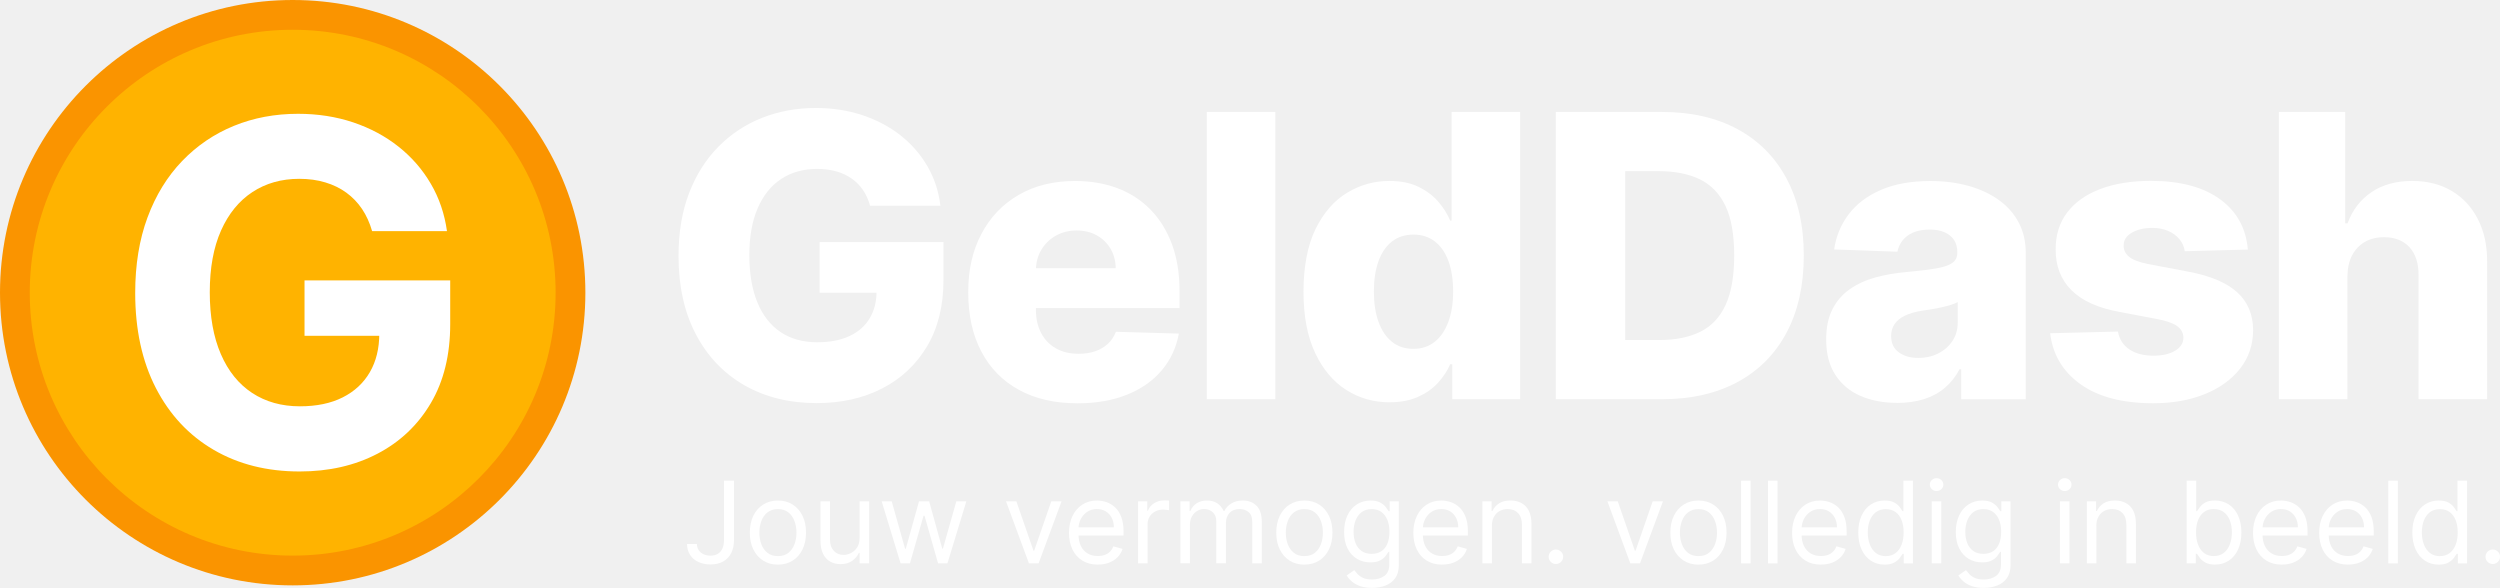
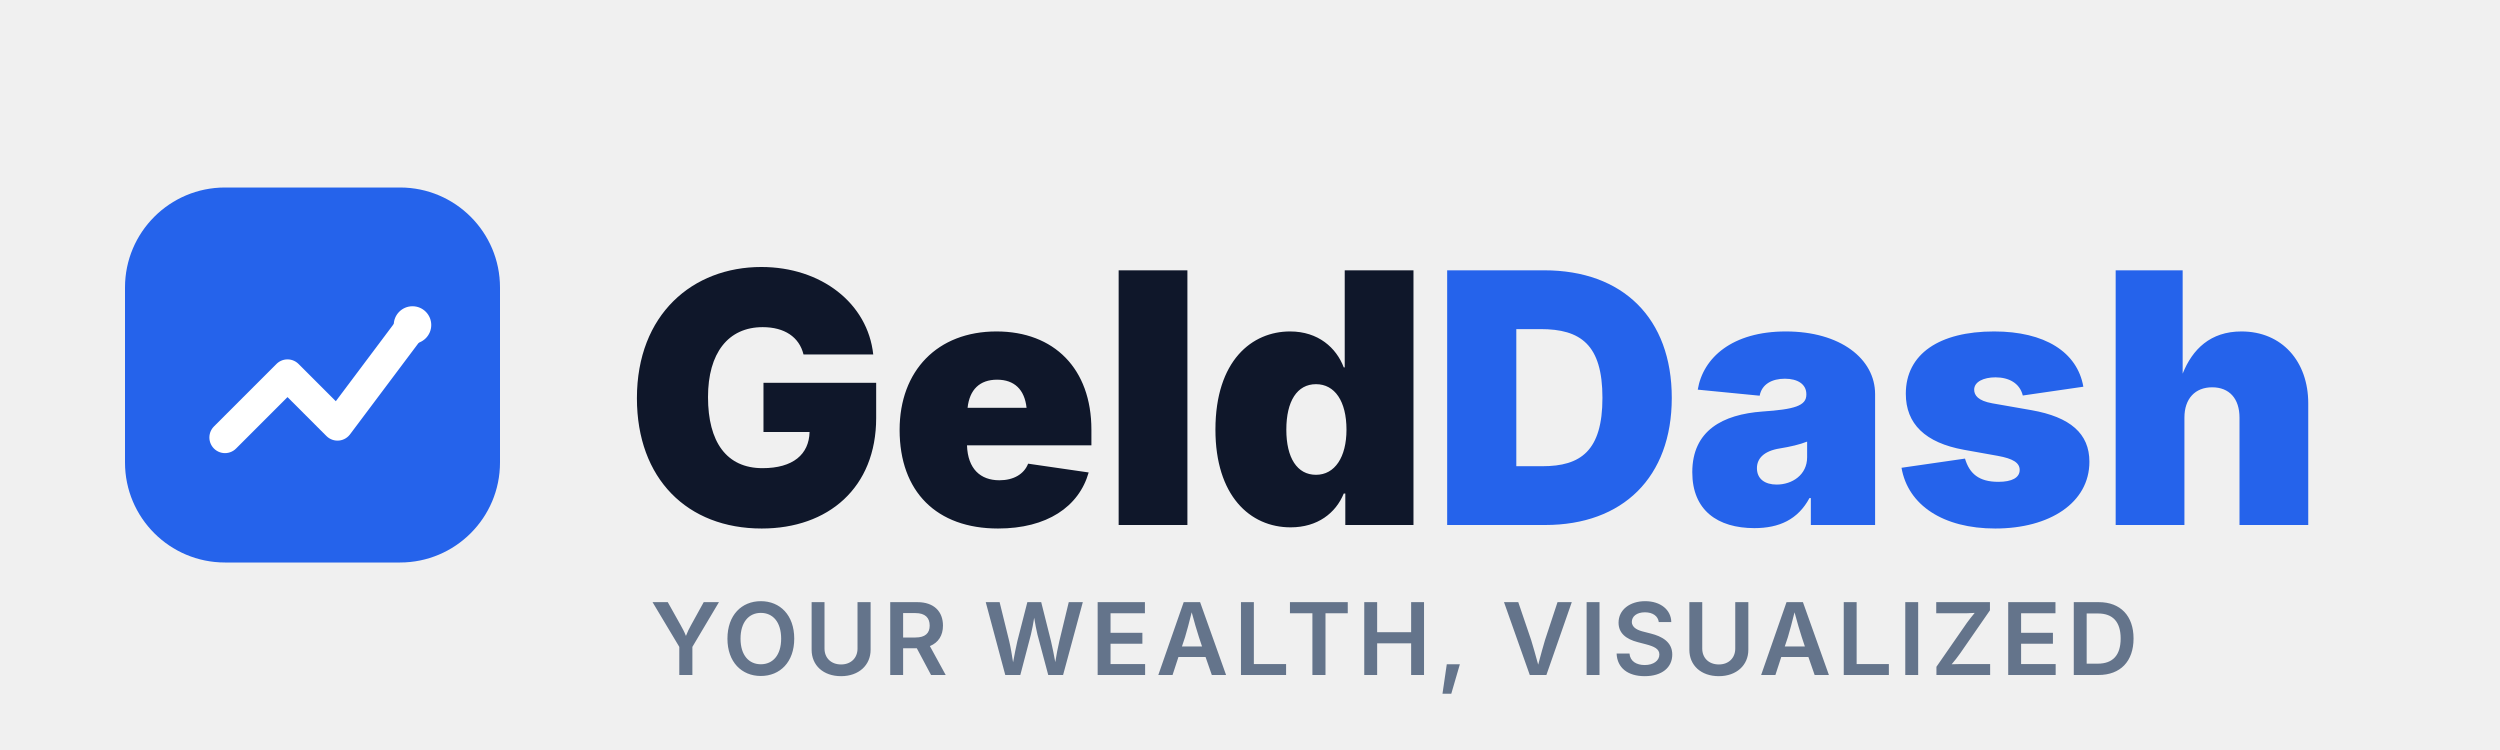
- <svg xmlns="http://www.w3.org/2000/svg" id="Laag_1" version="1.1" viewBox="0 0 718.17 168.88">
-   <defs>
-     <style>
-       .st0 {
-         fill: #fa9400;
-       }
- 
-       .st1 {
-         fill: #ffb300;
-       }
- 
-       .st2 {
-         fill: #fff;
-       }
-     </style>
-   </defs>
-   <circle class="st0" cx="84.08" cy="84.08" r="84.08" />
-   <circle class="st1" cx="84.08" cy="84.08" r="75.53" />
-   <path class="st2" d="M106.89,66.37c-.69-2.38-1.65-4.49-2.88-6.33-1.24-1.84-2.74-3.4-4.51-4.69-1.78-1.29-3.79-2.28-6.05-2.95-2.26-.69-4.76-1.03-7.5-1.03-5.11,0-9.6,1.28-13.45,3.81s-6.86,6.23-9.01,11.06c-2.15,4.84-3.23,10.74-3.23,17.7s1.06,12.89,3.18,17.78c2.11,4.89,5.11,8.6,8.99,11.16,3.88,2.55,8.45,3.84,13.73,3.84,4.79,0,8.88-.85,12.28-2.56,3.4-1.71,6-4.13,7.81-7.25,1.81-3.13,2.71-6.83,2.71-11.09l4.3.64h-25.78v-15.91h41.85v12.6c0,8.79-1.85,16.34-5.56,22.64-3.71,6.3-8.83,11.15-15.34,14.55-6.51,3.4-13.96,5.1-22.36,5.1-9.38,0-17.61-2.08-24.71-6.23-7.1-4.15-12.63-10.06-16.58-17.73-3.95-7.66-5.94-16.78-5.94-27.33,0-8.1,1.18-15.34,3.54-21.7,2.36-6.36,5.68-11.76,9.94-16.19,4.26-4.43,9.23-7.8,14.89-10.11,5.66-2.31,11.8-3.46,18.41-3.46,5.66,0,10.94.83,15.83,2.46,4.89,1.65,9.23,3.96,13.01,6.96,3.79,3,6.89,6.55,9.3,10.68,2.41,4.11,3.95,8.65,4.64,13.6h-21.49v-.04h-.01Z" />
-   <g>
-     <path class="st2" d="M249.95,59.12c-.46-1.69-1.13-3.19-2.01-4.49s-1.97-2.41-3.26-3.32-2.77-1.61-4.43-2.08c-1.67-.47-3.49-.71-5.48-.71-4,0-7.46.97-10.38,2.9-2.92,1.93-5.16,4.75-6.75,8.44-1.59,3.69-2.38,8.17-2.38,13.44s.77,9.81,2.3,13.54,3.75,6.58,6.65,8.54c2.9,1.96,6.42,2.94,10.56,2.94,3.65,0,6.75-.6,9.29-1.79,2.54-1.2,4.47-2.89,5.78-5.1,1.32-2.2,1.97-4.79,1.97-7.78l3.71.44h-20.07v-14.55h35.58v10.92c0,7.39-1.57,13.71-4.69,18.98-3.13,5.27-7.43,9.31-12.89,12.13-5.47,2.82-11.75,4.23-18.84,4.23-7.87,0-14.79-1.71-20.75-5.12-5.96-3.41-10.61-8.28-13.94-14.61s-5-13.84-5-22.54c0-6.77,1.01-12.78,3.02-18.03,2.01-5.25,4.83-9.7,8.44-13.36,3.61-3.65,7.8-6.42,12.57-8.3,4.77-1.88,9.91-2.82,15.41-2.82,4.78,0,9.23.69,13.36,2.06,4.12,1.37,7.78,3.3,10.96,5.8s5.77,5.47,7.76,8.91c1.99,3.44,3.22,7.21,3.71,11.32h-20.19Z" />
-     <path class="st2" d="M309.45,115.85c-6.47,0-12.05-1.28-16.74-3.85-4.69-2.56-8.29-6.23-10.8-11-2.51-4.77-3.77-10.44-3.77-17.02s1.26-11.99,3.79-16.78c2.52-4.79,6.08-8.53,10.68-11.2,4.59-2.67,10.01-4.01,16.24-4.01,4.41,0,8.43.69,12.09,2.05,3.65,1.37,6.81,3.4,9.47,6.08,2.66,2.69,4.73,6,6.21,9.93,1.48,3.94,2.22,8.44,2.22,13.52v4.92h-53.79v-11.44h35.46c-.03-2.09-.52-3.96-1.49-5.6-.97-1.64-2.29-2.92-3.97-3.85s-3.61-1.39-5.78-1.39-4.18.49-5.92,1.47c-1.75.98-3.13,2.31-4.15,3.99s-1.56,3.58-1.61,5.7v11.65c0,2.53.5,4.73,1.49,6.63s2.4,3.37,4.23,4.41c1.83,1.05,4,1.57,6.53,1.57,1.75,0,3.33-.24,4.75-.72s2.65-1.2,3.67-2.14c1.02-.94,1.79-2.1,2.3-3.46l18.09.52c-.75,4.06-2.4,7.58-4.94,10.58-2.54,3-5.86,5.32-9.97,6.97s-8.86,2.48-14.26,2.48Z" />
-     <path class="st2" d="M366.37,32.16v82.52h-19.7V32.16h19.7Z" />
-     <path class="st2" d="M399.19,115.57c-4.57,0-8.72-1.18-12.45-3.55-3.73-2.36-6.72-5.91-8.95-10.64-2.23-4.73-3.34-10.6-3.34-17.61s1.15-13.27,3.46-17.97c2.31-4.7,5.34-8.18,9.09-10.44,3.75-2.26,7.78-3.38,12.11-3.38,3.25,0,6.03.56,8.34,1.67,2.31,1.12,4.22,2.55,5.72,4.29s2.65,3.56,3.42,5.44h.4v-31.23h19.7v82.52h-19.5v-10.03h-.6c-.83,1.91-2.01,3.69-3.54,5.36-1.53,1.67-3.45,3.01-5.74,4.03s-5,1.53-8.12,1.53ZM406.04,100.21c2.39,0,4.43-.68,6.12-2.03s3-3.27,3.91-5.74c.91-2.47,1.37-5.37,1.37-8.7s-.45-6.3-1.35-8.74c-.9-2.44-2.2-4.32-3.91-5.64s-3.75-1.97-6.14-1.97-4.51.67-6.21,2.01c-1.69,1.34-2.98,3.24-3.85,5.68-.87,2.44-1.31,5.33-1.31,8.66s.44,6.23,1.33,8.7c.89,2.47,2.17,4.39,3.85,5.74,1.68,1.36,3.74,2.03,6.18,2.03Z" />
-     <path class="st2" d="M477.43,114.68h-30.5V32.16h30.46c8.41,0,15.65,1.65,21.74,4.94,6.08,3.29,10.78,8.02,14.08,14.18,3.3,6.17,4.96,13.53,4.96,22.1s-1.65,15.98-4.94,22.16c-3.29,6.18-7.99,10.91-14.08,14.2-6.1,3.29-13.34,4.94-21.72,4.94ZM466.87,97.68h9.79c4.62,0,8.54-.79,11.75-2.36,3.21-1.57,5.64-4.14,7.29-7.7,1.65-3.56,2.48-8.31,2.48-14.24s-.83-10.67-2.5-14.2c-1.67-3.53-4.12-6.08-7.35-7.66-3.24-1.57-7.22-2.36-11.95-2.36h-9.51v48.51Z" />
-     <path class="st2" d="M544.95,115.73c-3.95,0-7.45-.67-10.5-2-3.05-1.33-5.45-3.34-7.21-6.04-1.76-2.7-2.64-6.09-2.64-10.17,0-3.44.6-6.34,1.81-8.7,1.21-2.36,2.87-4.29,5-5.76,2.12-1.48,4.57-2.6,7.33-3.36s5.72-1.28,8.87-1.55c3.52-.32,6.35-.66,8.5-1.03,2.15-.36,3.71-.89,4.69-1.57.98-.68,1.47-1.66,1.47-2.92v-.2c0-2.07-.71-3.67-2.14-4.79-1.42-1.13-3.34-1.69-5.76-1.69-2.61,0-4.7.56-6.29,1.69-1.59,1.13-2.59,2.69-3.02,4.67l-18.17-.65c.54-3.76,1.93-7.12,4.17-10.09,2.24-2.97,5.33-5.31,9.27-7.01,3.93-1.71,8.67-2.56,14.2-2.56,3.95,0,7.59.46,10.92,1.39s6.23,2.27,8.7,4.03c2.47,1.76,4.38,3.92,5.74,6.47,1.36,2.55,2.04,5.47,2.04,8.74v42.07h-18.54v-8.62h-.48c-1.1,2.1-2.51,3.87-4.21,5.32-1.71,1.45-3.71,2.54-6,3.26-2.3.72-4.88,1.09-7.76,1.09ZM551.03,102.83c2.12,0,4.04-.43,5.74-1.29,1.71-.86,3.07-2.05,4.09-3.57,1.02-1.52,1.53-3.28,1.53-5.3v-5.88c-.56.3-1.24.56-2.03.81-.79.24-1.66.47-2.6.68-.94.22-1.91.4-2.9.56-.99.16-1.95.31-2.86.44-1.85.3-3.43.75-4.73,1.37-1.3.62-2.3,1.42-2.98,2.4-.69.98-1.03,2.14-1.03,3.49,0,2.04.73,3.6,2.2,4.67s3.32,1.61,5.58,1.61Z" />
-     <path class="st2" d="M645.71,71.69l-18.09.48c-.19-1.29-.7-2.44-1.53-3.45-.83-1.01-1.91-1.8-3.24-2.38-1.33-.58-2.87-.87-4.61-.87-2.28,0-4.22.46-5.82,1.37-1.6.91-2.38,2.15-2.36,3.71-.03,1.21.46,2.26,1.47,3.14,1.01.89,2.81,1.6,5.42,2.14l11.93,2.26c6.18,1.18,10.78,3.14,13.8,5.88,3.02,2.74,4.55,6.37,4.57,10.88-.03,4.24-1.28,7.94-3.77,11.08-2.48,3.14-5.88,5.58-10.17,7.31s-9.21,2.6-14.75,2.6c-8.84,0-15.8-1.82-20.89-5.46-5.09-3.64-8-8.52-8.72-14.65l19.46-.48c.43,2.26,1.54,3.98,3.34,5.16s4.1,1.77,6.89,1.77c2.52,0,4.58-.47,6.17-1.41s2.39-2.19,2.42-3.75c-.03-1.4-.65-2.52-1.85-3.37-1.21-.85-3.1-1.51-5.68-1.99l-10.8-2.05c-6.21-1.13-10.83-3.22-13.86-6.27-3.04-3.05-4.54-6.94-4.51-11.67-.03-4.14,1.07-7.68,3.3-10.62s5.4-5.19,9.51-6.75c4.11-1.56,8.96-2.34,14.55-2.34,8.38,0,14.99,1.75,19.82,5.26,4.84,3.5,7.51,8.32,8.02,14.45Z" />
-     <path class="st2" d="M674.34,79.38v35.3h-19.7V32.16h19.06v31.99h.68c1.4-3.81,3.69-6.8,6.87-8.95,3.18-2.15,7.08-3.22,11.71-3.22,4.35,0,8.14.96,11.36,2.88,3.22,1.92,5.73,4.63,7.51,8.12,1.79,3.49,2.67,7.58,2.64,12.25v39.45h-19.7v-35.58c.03-3.44-.83-6.12-2.58-8.06-1.75-1.93-4.21-2.9-7.37-2.9-2.07,0-3.89.45-5.46,1.35-1.57.9-2.79,2.18-3.67,3.85-.87,1.67-1.32,3.68-1.35,6.04Z" />
-   </g>
-   <g>
-     <path class="st2" d="M207.98,138.09h2.88v16.97c0,1.52-.28,2.8-.83,3.86s-1.34,1.86-2.35,2.41c-1.01.55-2.21.82-3.58.82-1.3,0-2.45-.24-3.47-.71s-1.81-1.15-2.39-2.03c-.58-.88-.87-1.93-.87-3.14h2.83c0,.67.17,1.26.5,1.76.34.5.8.89,1.38,1.17.59.28,1.26.42,2.01.42.83,0,1.53-.17,2.11-.52.58-.35,1.02-.86,1.33-1.54.3-.68.46-1.5.46-2.49v-16.97Z" />
-     <path class="st2" d="M223.47,162.2c-1.61,0-3.02-.38-4.23-1.15-1.21-.77-2.15-1.84-2.83-3.21-.68-1.38-1.01-2.98-1.01-4.82s.34-3.47,1.01-4.86c.68-1.38,1.62-2.46,2.83-3.22,1.21-.76,2.62-1.15,4.23-1.15s3.02.38,4.23,1.15c1.21.77,2.15,1.84,2.83,3.22.68,1.38,1.01,3,1.01,4.86s-.34,3.45-1.01,4.82c-.68,1.38-1.62,2.45-2.83,3.21-1.21.76-2.62,1.15-4.23,1.15ZM223.47,159.75c1.22,0,2.23-.31,3.01-.94s1.37-1.45,1.75-2.47c.38-1.02.57-2.12.57-3.32s-.19-2.3-.57-3.33c-.38-1.03-.96-1.86-1.75-2.49s-1.79-.95-3.01-.95-2.23.32-3.01.95c-.79.63-1.37,1.46-1.75,2.49-.38,1.03-.57,2.14-.57,3.33s.19,2.3.57,3.32c.38,1.02.96,1.84,1.75,2.47.79.63,1.79.94,3.01.94Z" />
-     <path class="st2" d="M246.93,154.55v-10.53h2.74v17.81h-2.74v-3.01h-.19c-.42.9-1.07,1.67-1.95,2.3-.88.63-1.99.94-3.34.94-1.11,0-2.1-.25-2.97-.74-.87-.49-1.55-1.23-2.04-2.23-.49-.99-.74-2.25-.74-3.76v-11.32h2.74v11.13c0,1.3.37,2.33,1.1,3.11.73.77,1.66,1.16,2.8,1.16.68,0,1.37-.17,2.08-.52s1.3-.88,1.79-1.6c.48-.72.72-1.63.72-2.75Z" />
-     <path class="st2" d="M258.71,161.83l-5.43-17.81h2.88l3.85,13.64h.19l3.8-13.64h2.92l3.76,13.59h.19l3.85-13.59h2.88l-5.43,17.81h-2.69l-3.9-13.68h-.28l-3.9,13.68h-2.69Z" />
-     <path class="st2" d="M304.95,144.02l-6.59,17.81h-2.78l-6.58-17.81h2.97l4.92,14.19h.19l4.92-14.19h2.97Z" />
-     <path class="st2" d="M315.39,162.2c-1.72,0-3.19-.38-4.44-1.14-1.24-.76-2.2-1.83-2.86-3.2-.67-1.37-1-2.97-1-4.79s.33-3.43,1-4.83c.67-1.39,1.6-2.48,2.81-3.27,1.2-.78,2.61-1.18,4.21-1.18.93,0,1.84.15,2.75.46.91.31,1.73.81,2.47,1.5.74.69,1.33,1.61,1.77,2.74.44,1.14.66,2.54.66,4.2v1.16h-13.73v-2.37h10.95c0-1-.2-1.9-.6-2.69-.4-.79-.96-1.41-1.69-1.87s-1.59-.68-2.58-.68c-1.09,0-2.03.27-2.82.81-.79.54-1.4,1.24-1.83,2.09-.43.86-.64,1.78-.64,2.76v1.58c0,1.34.23,2.48.7,3.41s1.12,1.64,1.95,2.12c.83.48,1.81.72,2.91.72.72,0,1.37-.1,1.95-.31.58-.2,1.09-.51,1.51-.93.43-.41.75-.93.99-1.55l2.64.74c-.28.9-.75,1.68-1.4,2.36-.66.68-1.47,1.2-2.43,1.58-.97.38-2.05.56-3.26.56Z" />
-     <path class="st2" d="M326.93,161.83v-17.81h2.64v2.69h.19c.33-.88.91-1.6,1.76-2.14s1.81-.82,2.88-.82c.2,0,.45,0,.75.01.3,0,.53.02.68.04v2.78c-.09-.02-.3-.06-.63-.11-.33-.05-.67-.08-1.04-.08-.87,0-1.64.18-2.31.54-.68.36-1.21.85-1.6,1.48-.39.63-.59,1.35-.59,2.15v11.27h-2.74Z" />
-     <path class="st2" d="M339.09,161.83v-17.81h2.64v2.78h.23c.37-.95.97-1.69,1.8-2.22.83-.53,1.82-.79,2.98-.79s2.15.26,2.94.79c.79.53,1.4,1.27,1.84,2.22h.19c.46-.92,1.14-1.65,2.05-2.2.91-.54,2-.82,3.28-.82,1.59,0,2.9.5,3.91,1.49,1.01.99,1.52,2.54,1.52,4.63v11.92h-2.74v-11.92c0-1.31-.36-2.25-1.08-2.82s-1.57-.85-2.54-.85c-1.25,0-2.22.38-2.91,1.13-.69.75-1.03,1.71-1.03,2.86v11.59h-2.78v-12.2c0-1.01-.33-1.83-.99-2.45s-1.5-.93-2.54-.93c-.71,0-1.37.19-1.99.57s-1.11.9-1.48,1.57c-.38.67-.56,1.44-.56,2.31v11.13h-2.74Z" />
-     <path class="st2" d="M374.7,162.2c-1.61,0-3.02-.38-4.23-1.15-1.21-.77-2.15-1.84-2.83-3.21-.68-1.38-1.01-2.98-1.01-4.82s.34-3.47,1.01-4.86c.68-1.38,1.62-2.46,2.83-3.22,1.21-.76,2.62-1.15,4.23-1.15s3.02.38,4.23,1.15c1.21.77,2.15,1.84,2.83,3.22.68,1.38,1.01,3,1.01,4.86s-.34,3.45-1.01,4.82c-.68,1.38-1.62,2.45-2.83,3.21-1.21.76-2.62,1.15-4.23,1.15ZM374.7,159.75c1.22,0,2.23-.31,3.01-.94s1.37-1.45,1.75-2.47c.38-1.02.57-2.12.57-3.32s-.19-2.3-.57-3.33c-.38-1.03-.96-1.86-1.75-2.49s-1.79-.95-3.01-.95-2.23.32-3.01.95c-.79.63-1.37,1.46-1.75,2.49-.38,1.03-.57,2.14-.57,3.33s.19,2.3.57,3.32c.38,1.02.96,1.84,1.75,2.47.79.63,1.79.94,3.01.94Z" />
-     <path class="st2" d="M394.14,168.88c-1.32,0-2.46-.17-3.41-.5s-1.74-.78-2.37-1.32-1.13-1.13-1.5-1.75l2.18-1.53c.25.32.56.7.94,1.12.38.42.9.79,1.56,1.1.66.31,1.53.47,2.6.47,1.44,0,2.62-.35,3.56-1.04.93-.7,1.4-1.79,1.4-3.27v-3.62h-.23c-.2.33-.49.72-.85,1.2s-.89.9-1.58,1.26c-.68.37-1.61.55-2.76.55-1.44,0-2.73-.34-3.87-1.02-1.14-.68-2.04-1.67-2.7-2.97s-.99-2.88-.99-4.73.32-3.42.96-4.77,1.53-2.41,2.68-3.15c1.14-.75,2.47-1.12,3.96-1.12,1.16,0,2.08.19,2.77.57.68.38,1.21.82,1.58,1.3.37.48.65.88.85,1.19h.28v-2.83h2.64v18.32c0,1.53-.35,2.78-1.04,3.74-.69.96-1.62,1.67-2.78,2.12s-2.46.68-3.88.68ZM394.04,159.1c1.1,0,2.02-.25,2.78-.75.76-.5,1.33-1.22,1.73-2.17.39-.94.59-2.07.59-3.39s-.19-2.42-.58-3.4c-.39-.98-.96-1.75-1.72-2.31-.76-.56-1.69-.83-2.81-.83s-2.12.29-2.89.88c-.77.59-1.34,1.38-1.73,2.37-.38.99-.57,2.09-.57,3.29s.19,2.33.58,3.28c.39.95.97,1.69,1.74,2.23s1.73.81,2.87.81Z" />
-     <path class="st2" d="M414.31,162.2c-1.72,0-3.19-.38-4.44-1.14-1.24-.76-2.2-1.83-2.86-3.2-.67-1.37-1-2.97-1-4.79s.33-3.43,1-4.83c.67-1.39,1.6-2.48,2.81-3.27,1.2-.78,2.61-1.18,4.21-1.18.93,0,1.84.15,2.75.46.91.31,1.73.81,2.47,1.5.74.69,1.33,1.61,1.77,2.74.44,1.14.66,2.54.66,4.2v1.16h-13.73v-2.37h10.95c0-1-.2-1.9-.6-2.69-.4-.79-.96-1.41-1.69-1.87s-1.59-.68-2.58-.68c-1.09,0-2.03.27-2.82.81-.79.54-1.4,1.24-1.83,2.09-.43.86-.64,1.78-.64,2.76v1.58c0,1.34.23,2.48.7,3.41s1.12,1.64,1.95,2.12c.83.48,1.81.72,2.91.72.72,0,1.37-.1,1.95-.31.58-.2,1.09-.51,1.51-.93.43-.41.75-.93.99-1.55l2.64.74c-.28.9-.75,1.68-1.4,2.36-.66.68-1.47,1.2-2.43,1.58-.97.38-2.05.56-3.26.56Z" />
-     <path class="st2" d="M428.59,151.12v10.71h-2.74v-17.81h2.64v2.78h.23c.42-.9,1.05-1.63,1.9-2.19s1.95-.83,3.29-.83c1.21,0,2.26.25,3.17.74s1.61,1.23,2.11,2.23c.5.99.75,2.25.75,3.76v11.32h-2.74v-11.13c0-1.4-.36-2.49-1.09-3.28-.73-.78-1.72-1.18-2.99-1.18-.87,0-1.65.19-2.34.57-.68.38-1.22.93-1.62,1.66s-.59,1.61-.59,2.64Z" />
-     <path class="st2" d="M446.96,162.02c-.57,0-1.06-.21-1.47-.61s-.61-.9-.61-1.47.2-1.06.61-1.47.9-.61,1.47-.61,1.06.21,1.47.61.62.9.62,1.47c0,.38-.09.73-.28,1.04-.19.32-.44.57-.75.76-.31.19-.66.28-1.05.28Z" />
-     <path class="st2" d="M477.71,144.02l-6.59,17.81h-2.78l-6.58-17.81h2.97l4.92,14.19h.19l4.92-14.19h2.97Z" />
-     <path class="st2" d="M487.91,162.2c-1.61,0-3.02-.38-4.23-1.15-1.21-.77-2.15-1.84-2.83-3.21-.68-1.38-1.01-2.98-1.01-4.82s.34-3.47,1.01-4.86c.68-1.38,1.62-2.46,2.83-3.22,1.21-.76,2.62-1.15,4.23-1.15s3.02.38,4.23,1.15c1.21.77,2.15,1.84,2.83,3.22.68,1.38,1.01,3,1.01,4.86s-.34,3.45-1.01,4.82c-.68,1.38-1.62,2.45-2.83,3.21-1.21.76-2.62,1.15-4.23,1.15ZM487.91,159.75c1.22,0,2.23-.31,3.01-.94s1.37-1.45,1.75-2.47c.38-1.02.57-2.12.57-3.32s-.19-2.3-.57-3.33c-.38-1.03-.96-1.86-1.75-2.49s-1.79-.95-3.01-.95-2.23.32-3.01.95c-.79.63-1.37,1.46-1.75,2.49-.38,1.03-.57,2.14-.57,3.33s.19,2.3.57,3.32c.38,1.02.96,1.84,1.75,2.47.79.63,1.79.94,3.01.94Z" />
-     <path class="st2" d="M502.89,138.09v23.75h-2.74v-23.75h2.74Z" />
-     <path class="st2" d="M510.63,138.09v23.75h-2.74v-23.75h2.74Z" />
-     <path class="st2" d="M523.11,162.2c-1.72,0-3.19-.38-4.44-1.14-1.24-.76-2.2-1.83-2.86-3.2-.67-1.37-1-2.97-1-4.79s.33-3.43,1-4.83c.67-1.39,1.6-2.48,2.81-3.27,1.2-.78,2.61-1.18,4.21-1.18.93,0,1.84.15,2.75.46.91.31,1.73.81,2.47,1.5.74.69,1.33,1.61,1.77,2.74.44,1.14.66,2.54.66,4.2v1.16h-13.73v-2.37h10.95c0-1-.2-1.9-.6-2.69-.4-.79-.96-1.41-1.69-1.87s-1.59-.68-2.58-.68c-1.09,0-2.03.27-2.82.81-.79.54-1.4,1.24-1.83,2.09-.43.86-.64,1.78-.64,2.76v1.58c0,1.34.23,2.48.7,3.41s1.12,1.64,1.95,2.12c.83.48,1.81.72,2.91.72.72,0,1.37-.1,1.95-.31.58-.2,1.09-.51,1.51-.93.43-.41.75-.93.99-1.55l2.64.74c-.28.9-.75,1.68-1.4,2.36-.66.68-1.47,1.2-2.43,1.58-.97.38-2.05.56-3.26.56Z" />
-     <path class="st2" d="M541.38,162.2c-1.48,0-2.79-.38-3.93-1.13-1.14-.75-2.03-1.82-2.67-3.2-.64-1.38-.96-3.01-.96-4.9s.32-3.49.96-4.87,1.53-2.44,2.68-3.19c1.14-.75,2.47-1.12,3.96-1.12,1.16,0,2.08.19,2.75.57.68.38,1.19.82,1.55,1.3.36.48.64.88.84,1.19h.23v-8.76h2.74v23.75h-2.64v-2.74h-.32c-.2.32-.49.73-.86,1.22-.37.49-.9.93-1.59,1.31-.69.38-1.6.57-2.75.57ZM541.75,159.75c1.1,0,2.02-.29,2.78-.86.76-.58,1.33-1.38,1.73-2.4s.59-2.21.59-3.55-.19-2.5-.58-3.5-.96-1.78-1.72-2.34c-.76-.56-1.69-.84-2.81-.84s-2.12.3-2.89.89c-.77.59-1.34,1.39-1.73,2.4-.38,1.01-.57,2.14-.57,3.39s.19,2.42.58,3.45.97,1.85,1.74,2.46,1.73.91,2.87.91Z" />
-     <path class="st2" d="M556.32,141.06c-.53,0-.99-.18-1.37-.54-.38-.36-.57-.8-.57-1.31s.19-.95.57-1.31c.38-.36.84-.54,1.37-.54s.99.18,1.37.54.57.8.57,1.31-.19.95-.57,1.31-.84.54-1.37.54ZM554.93,161.83v-17.81h2.74v17.81h-2.74Z" />
-     <path class="st2" d="M569.86,168.88c-1.32,0-2.46-.17-3.41-.5s-1.74-.78-2.37-1.32-1.13-1.13-1.5-1.75l2.18-1.53c.25.32.56.7.94,1.12.38.42.9.79,1.56,1.1.66.31,1.53.47,2.6.47,1.44,0,2.62-.35,3.56-1.04.93-.7,1.4-1.79,1.4-3.27v-3.62h-.23c-.2.33-.49.72-.85,1.2s-.89.9-1.58,1.26c-.68.37-1.61.55-2.76.55-1.44,0-2.73-.34-3.87-1.02-1.14-.68-2.04-1.67-2.7-2.97s-.99-2.88-.99-4.73.32-3.42.96-4.77,1.53-2.41,2.68-3.15c1.14-.75,2.47-1.12,3.96-1.12,1.16,0,2.08.19,2.77.57.68.38,1.21.82,1.58,1.3.37.48.65.88.85,1.19h.28v-2.83h2.64v18.32c0,1.53-.35,2.78-1.04,3.74-.69.96-1.62,1.67-2.78,2.12s-2.46.68-3.88.68ZM569.77,159.1c1.1,0,2.02-.25,2.78-.75.76-.5,1.33-1.22,1.73-2.17.39-.94.59-2.07.59-3.39s-.19-2.42-.58-3.4c-.39-.98-.96-1.75-1.72-2.31-.76-.56-1.69-.83-2.81-.83s-2.12.29-2.89.88c-.77.59-1.34,1.38-1.73,2.37-.38.99-.57,2.09-.57,3.29s.19,2.33.58,3.28c.39.95.97,1.69,1.74,2.23s1.73.81,2.87.81Z" />
-     <path class="st2" d="M593.14,141.06c-.53,0-.99-.18-1.37-.54-.38-.36-.57-.8-.57-1.31s.19-.95.57-1.31c.38-.36.84-.54,1.37-.54s.99.18,1.37.54.57.8.57,1.31-.19.95-.57,1.31-.84.54-1.37.54ZM591.75,161.83v-17.81h2.74v17.81h-2.74Z" />
-     <path class="st2" d="M602.23,151.12v10.71h-2.74v-17.81h2.64v2.78h.23c.42-.9,1.05-1.63,1.9-2.19s1.95-.83,3.29-.83c1.21,0,2.26.25,3.17.74s1.61,1.23,2.11,2.23c.5.99.75,2.25.75,3.76v11.32h-2.74v-11.13c0-1.4-.36-2.49-1.09-3.28-.73-.78-1.72-1.18-2.99-1.18-.87,0-1.65.19-2.34.57-.68.38-1.22.93-1.62,1.66s-.59,1.61-.59,2.64Z" />
-     <path class="st2" d="M628.16,161.83v-23.75h2.74v8.76h.23c.2-.31.48-.71.84-1.19.36-.48.88-.92,1.55-1.3.68-.38,1.59-.57,2.75-.57,1.5,0,2.82.38,3.97,1.12,1.14.75,2.04,1.81,2.68,3.19s.96,3,.96,4.87-.32,3.52-.96,4.9c-.64,1.38-1.53,2.45-2.67,3.2-1.14.75-2.45,1.13-3.93,1.13-1.14,0-2.06-.19-2.75-.57-.69-.38-1.22-.82-1.59-1.31-.37-.49-.66-.9-.86-1.22h-.33v2.74h-2.64ZM630.85,152.93c0,1.34.2,2.53.59,3.55.39,1.02.97,1.82,1.73,2.4.76.58,1.69.86,2.78.86s2.1-.3,2.87-.91c.77-.61,1.35-1.43,1.74-2.46.39-1.03.59-2.18.59-3.45s-.19-2.38-.57-3.39-.96-1.81-1.73-2.4c-.77-.59-1.73-.89-2.89-.89s-2.05.28-2.81.84c-.76.56-1.33,1.34-1.72,2.34-.39,1-.58,2.17-.58,3.5Z" />
-     <path class="st2" d="M655.52,162.2c-1.72,0-3.19-.38-4.44-1.14-1.24-.76-2.2-1.83-2.86-3.2-.67-1.37-1-2.97-1-4.79s.33-3.43,1-4.83c.67-1.39,1.6-2.48,2.81-3.27,1.2-.78,2.61-1.18,4.21-1.18.93,0,1.84.15,2.75.46.91.31,1.73.81,2.47,1.5.74.69,1.33,1.61,1.77,2.74.44,1.14.66,2.54.66,4.2v1.16h-13.73v-2.37h10.95c0-1-.2-1.9-.6-2.69-.4-.79-.96-1.41-1.69-1.87s-1.59-.68-2.58-.68c-1.09,0-2.03.27-2.82.81-.79.54-1.4,1.24-1.83,2.09-.43.86-.64,1.78-.64,2.76v1.58c0,1.34.23,2.48.7,3.41s1.12,1.64,1.95,2.12c.83.48,1.81.72,2.91.72.72,0,1.37-.1,1.95-.31.58-.2,1.09-.51,1.51-.93.43-.41.75-.93.99-1.55l2.64.74c-.28.9-.75,1.68-1.4,2.36-.66.68-1.47,1.2-2.43,1.58-.97.38-2.05.56-3.26.56Z" />
-     <path class="st2" d="M674.53,162.2c-1.72,0-3.19-.38-4.44-1.14-1.24-.76-2.2-1.83-2.86-3.2-.67-1.37-1-2.97-1-4.79s.33-3.43,1-4.83c.67-1.39,1.6-2.48,2.81-3.27,1.2-.78,2.61-1.18,4.21-1.18.93,0,1.84.15,2.75.46.91.31,1.73.81,2.47,1.5.74.69,1.33,1.61,1.77,2.74.44,1.14.66,2.54.66,4.2v1.16h-13.73v-2.37h10.95c0-1-.2-1.9-.6-2.69-.4-.79-.96-1.41-1.69-1.87s-1.59-.68-2.58-.68c-1.09,0-2.03.27-2.82.81-.79.54-1.4,1.24-1.83,2.09-.43.86-.64,1.78-.64,2.76v1.58c0,1.34.23,2.48.7,3.41s1.12,1.64,1.95,2.12c.83.48,1.81.72,2.91.72.72,0,1.37-.1,1.95-.31.58-.2,1.09-.51,1.51-.93.43-.41.75-.93.99-1.55l2.64.74c-.28.9-.75,1.68-1.4,2.36-.66.68-1.47,1.2-2.43,1.58-.97.38-2.05.56-3.26.56Z" />
-     <path class="st2" d="M688.82,138.09v23.75h-2.74v-23.75h2.74Z" />
-     <path class="st2" d="M700.55,162.2c-1.48,0-2.79-.38-3.93-1.13-1.14-.75-2.03-1.82-2.67-3.2-.64-1.38-.96-3.01-.96-4.9s.32-3.49.96-4.87,1.53-2.44,2.68-3.19c1.14-.75,2.47-1.12,3.96-1.12,1.16,0,2.08.19,2.75.57.68.38,1.19.82,1.55,1.3.36.48.64.88.84,1.19h.23v-8.76h2.74v23.75h-2.64v-2.74h-.32c-.2.32-.49.73-.86,1.22-.37.49-.9.93-1.59,1.31-.69.38-1.6.57-2.75.57ZM700.92,159.75c1.1,0,2.02-.29,2.78-.86.76-.58,1.33-1.38,1.73-2.4s.59-2.21.59-3.55-.19-2.5-.58-3.5-.96-1.78-1.72-2.34c-.76-.56-1.69-.84-2.81-.84s-2.12.3-2.89.89c-.77.59-1.34,1.39-1.73,2.4-.38,1.01-.57,2.14-.57,3.39s.19,2.42.58,3.45.97,1.85,1.74,2.46,1.73.91,2.87.91Z" />
-     <path class="st2" d="M716.09,162.02c-.57,0-1.06-.21-1.47-.61s-.61-.9-.61-1.47.2-1.06.61-1.47.9-.61,1.47-.61,1.06.21,1.47.61.62.9.62,1.47c0,.38-.09.73-.28,1.04-.19.32-.44.57-.75.76-.31.19-.66.28-1.05.28Z" />
-   </g>
+ <svg xmlns="http://www.w3.org/2000/svg" width="200" height="60" viewBox="0 0 200 60" fill="none">
+   <rect x="10" y="15" width="30" height="30" rx="8" fill="#2563EB" />
+   <path d="M18 35L23 30L27 34L33 26" stroke="white" stroke-width="2.5" stroke-linecap="round" stroke-linejoin="round" />
+   <circle cx="33" cy="26" r="1.5" fill="white" />
+   <text x="50" y="42" font-family="Inter, system-ui, sans-serif" font-weight="900" font-size="28" fill="#0F172A">Geld<tspan fill="#2563EB">Dash</tspan>
+   </text>
+   <text x="52" y="54" font-family="Inter, system-ui, sans-serif" font-weight="600" font-size="8" fill="#64748B" letter-spacing="0.05em">YOUR WEALTH, VISUALIZED</text>
</svg>
